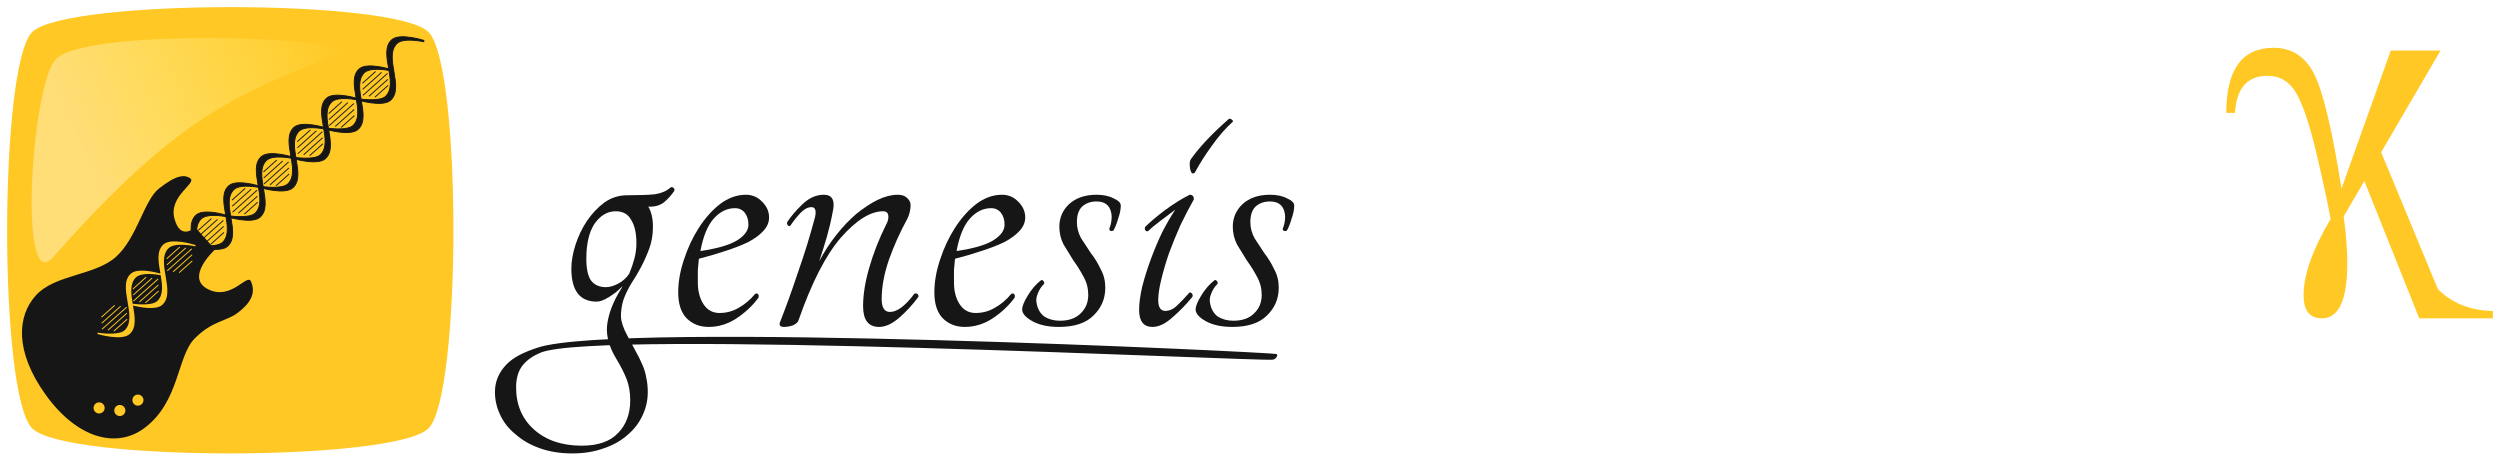
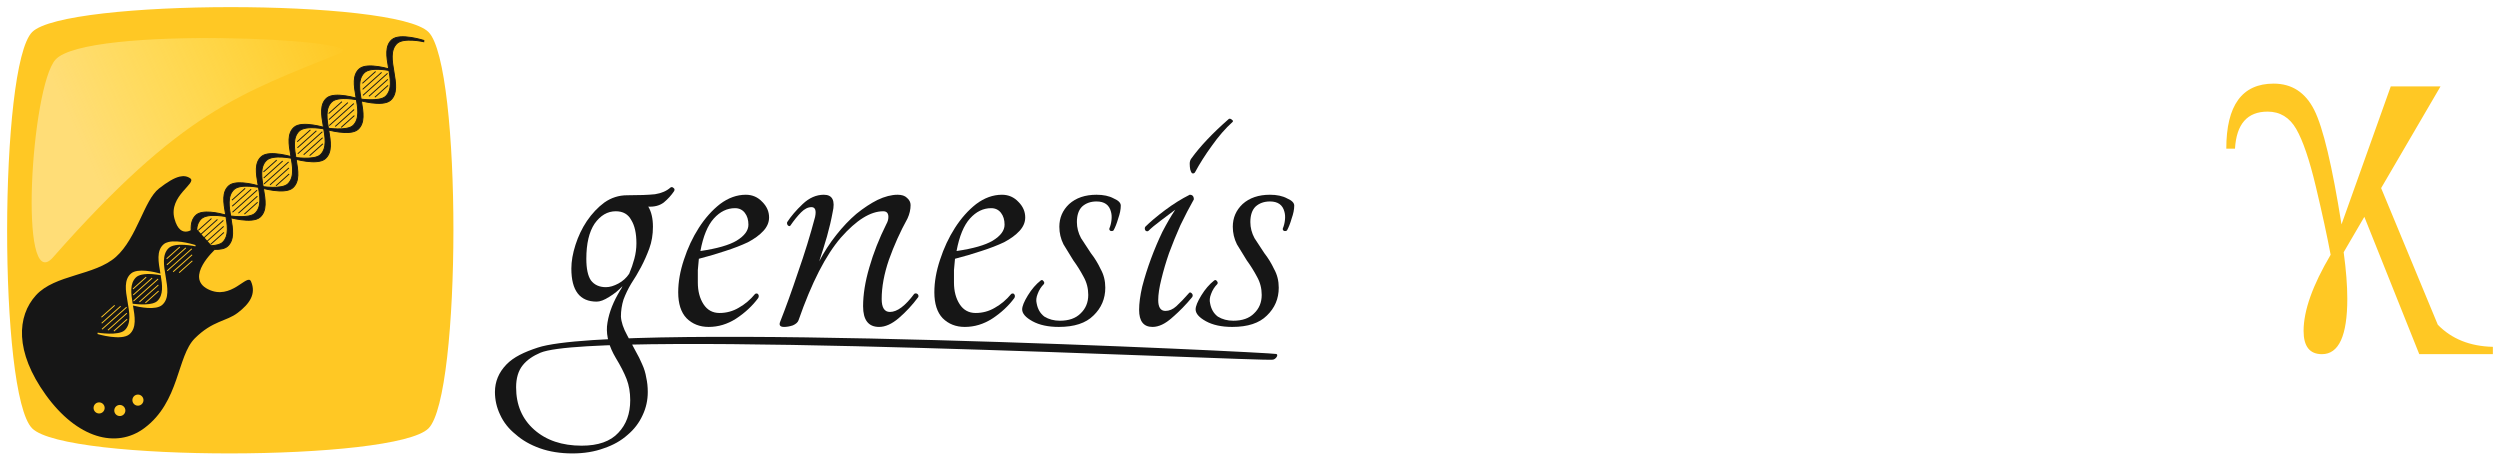
<svg xmlns="http://www.w3.org/2000/svg" xmlns:xlink="http://www.w3.org/1999/xlink" width="701.584mm" height="129.245mm" viewBox="0 0 701.584 129.245" version="1.1" id="svg8">
  <defs id="defs2">
    <linearGradient id="linearGradient3792">
      <stop id="stop3794" offset="0" style="stop-color:#ffee6f;stop-opacity:1;" />
      <stop id="stop3796" offset="1" style="stop-color:#ffee6f;stop-opacity:0;" />
    </linearGradient>
    <linearGradient id="linearGradient3792-9">
      <stop style="stop-color:#ffdd77;stop-opacity:1;" offset="0" id="stop3794-3" />
      <stop style="stop-color:#ffee6f;stop-opacity:0;" offset="1" id="stop3796-3" />
    </linearGradient>
    <linearGradient y2="47.948" x2="362.668" y1="169.715" x1="85.564" gradientUnits="userSpaceOnUse" id="linearGradient3328" xlink:href="#linearGradient3792-9" />
    <linearGradient gradientUnits="userSpaceOnUse" y2="47.948" x2="362.668" y1="169.715" x1="85.564" id="linearGradient3798" xlink:href="#linearGradient3792-7" gradientTransform="matrix(4.00463,0,0,4.00463,4329.624,3400.154)" />
    <linearGradient id="linearGradient3792-7">
      <stop id="stop3794-5" offset="0" style="stop-color:#eece6d;stop-opacity:0.595;" />
      <stop id="stop3796-35" offset="1" style="stop-color:#d7be00;stop-opacity:0;" />
    </linearGradient>
    <linearGradient xlink:href="#linearGradient3792-9" id="linearGradient5003" gradientUnits="userSpaceOnUse" x1="85.564" y1="169.715" x2="362.668" y2="47.948" />
  </defs>
  <g id="layer1" transform="translate(257.4424,-45.65717)">
    <g transform="matrix(0.2645833,0,0,0.2645833,-260.1637,41.95037)" id="layer1-6">
      <g style="display:none" transform="translate(494.6981,-740.8435)" id="layer1-1">
        <flowRoot transform="matrix(2.28241,0,0,2.28241,0.7027058,-1437.083)" style="font-style:normal;font-weight:normal;line-height:0.01%;font-family:sans-serif;letter-spacing:0px;word-spacing:0px;fill:#161616;fill-opacity:1;stroke:none" id="flowRoot3167" xml:space="preserve">
          <flowRegion style="font-family:sans-serif" id="flowRegion3169">
            <rect style="font-family:sans-serif;fill:#161616;fill-opacity:1" y="538.195" x="43.437" height="455.579" width="768.726" id="rect3171" />
          </flowRegion>
          <flowPara style="font-style:normal;font-variant:normal;font-weight:normal;font-stretch:normal;font-size:144px;line-height:2.54;font-family:Tangerine;-inkscape-font-specification:Tangerine;fill:#161616;fill-opacity:1" id="flowPara3173">genesis</flowPara>
        </flowRoot>
      </g>
      <g transform="translate(11.81371,2.328425)" id="layer1-5">
        <path style="fill:#ffc824;fill-opacity:1;stroke:none" d="m 32.595,45.669 c 35.056,-35.056 384.956,-35.419 420.375,0 35.419,35.419 35.056,385.318 0,420.375 -35.056,35.056 -384.594,35.781 -420.375,0 -35.781,-35.781 -35.056,-385.318 0,-420.375 z" id="rect4123-8" />
        <g transform="rotate(-11.36078,-483.1548,-902.7111)" id="g4535-4">
          <path style="display:inline;fill:#161616;fill-opacity:1;stroke:none" d="m 208.438,112.688 c -5.921,0.248 -13.638,2.979 -23.75,8.031 -17.977,8.981 -33.235,46.975 -59.094,62.125 -25.859,15.15 -67.14,5.487 -91.188,23.219 -24.047,17.732 -34.037,54.04 -10.562,105.719 23.474,51.678 61.947,70.839 95.406,55.094 42.514,-20.006 48.917,-68.033 71.406,-82.875 22.489,-14.842 36.067,-10.781 50,-17.594 13.933,-6.813 23.307,-15.503 20.281,-29.781 -2.086,-9.844 -24.602,16.288 -46.469,-1 -21.867,-17.288 15.781,-39.75 15.781,-39.75 l -16.094,-27.281 c 0,0 -18.137,11.714 -19.719,-13.281 -1.582,-24.995 31.074,-32.058 24.844,-38.625 -2.726,-2.873 -6.239,-4.193 -10.844,-4 z m -25.125,65.656 c 11.048,-0.416 27.531,8.844 27.531,8.844 L 210.5,188.531 c 0,0 -20.124,-9.044 -28.312,-3.75 -16.736,10.819 -1.054,47.462 -18.469,57.656 -7.801,4.567 -24.167,-2.392 -30.562,-5.438 -0.349,11.934 -0.684,23.871 -9.5,29.031 -9.787,5.729 -33.344,-6.812 -33.344,-6.812 L 90.75,257.812 c 0,0 21.182,8.082 28.844,3 16.553,-10.98 0.672,-47.702 18.219,-57.531 7.96,-4.459 24.519,3.15 30.562,6.219 0.308,-12.273 0.361,-24.693 9.5,-29.812 1.534,-0.859 3.392,-1.267 5.438,-1.344 z m 10.594,7.094 0.5,0.844 -16.219,9.562 -0.5,-0.844 z m 6.031,2.188 0.5,0.875 -23.25,13.688 -0.5,-0.875 z m 5.969,2.25 0.5,0.844 -30.156,17.75 -0.5,-0.844 z m -0.938,6.281 0.5,0.875 -23.25,13.688 -0.5,-0.875 z m -1,6.344 0.5,0.844 -16.219,9.562 -0.5,-0.875 z m -55.094,4.219 c -2.599,0.032 -4.959,0.498 -6.75,1.656 -7.804,5.045 -8.559,15.713 -8.906,26.688 5.644,1.901 20.297,6.229 26.438,2.156 7.521,-4.989 8.349,-15.289 8.656,-25.969 -3.839,-1.53 -12.411,-4.617 -19.438,-4.531 z m 3.688,3.062 0.5,0.875 -16.219,9.562 -0.5,-0.875 z m 6,2.219 0.531,0.844 -23.25,13.688 -0.5,-0.844 z m 5.969,2.219 0.531,0.875 -30.156,17.75 -0.531,-0.875 z m -0.938,6.312 0.5,0.844 -23.219,13.688 -0.531,-0.844 z m -1,6.312 0.5,0.875 -16.219,9.531 -0.5,-0.844 z m -48.688,5.719 0.5,0.844 -16.219,9.562 -0.5,-0.875 z m 6.031,2.188 0.5,0.844 -23.25,13.688 -0.5,-0.844 z m 5.969,2.219 0.5,0.875 -30.156,17.75 -0.5,-0.875 z m -0.969,6.312 0.531,0.844 -23.25,13.688 -0.5,-0.844 z m -1,6.312 0.531,0.875 -16.25,9.562 -0.5,-0.875 z M 76.531,330.5 c 3.255,0 5.906,2.652 5.906,5.906 0,3.255 -2.652,5.875 -5.906,5.875 -3.255,0 -5.875,-2.62 -5.875,-5.875 0,-3.255 2.62,-5.906 5.875,-5.906 z m 42,0 c 3.255,0 5.906,2.652 5.906,5.906 0,3.255 -2.652,5.875 -5.906,5.875 -3.255,0 -5.875,-2.62 -5.875,-5.875 0,-3.255 2.62,-5.906 5.875,-5.906 z m -21,7 c 3.255,0 5.906,2.652 5.906,5.906 0,3.255 -2.652,5.875 -5.906,5.875 -3.255,0 -5.875,-2.62 -5.875,-5.875 0,-3.255 2.62,-5.906 5.875,-5.906 z" transform="translate(-249.796,197.1437)" id="path3008-3-5" />
          <g id="g4496-7">
            <g transform="rotate(59.50698,711.5657,-151.3682)" id="g4174-6" style="display:inline;fill:#161616;fill-opacity:1;stroke:#161616;stroke-opacity:1">
              <path id="path4176-7" d="m 792.541,493.972 v 34.995" style="fill:#161616;fill-opacity:1;stroke:#161616;stroke-width:1;stroke-linecap:butt;stroke-linejoin:miter;stroke-miterlimit:4;stroke-dasharray:none;stroke-opacity:1" />
              <path id="path4178-7" d="m 797.49,497.983 v 26.972" style="fill:#161616;fill-opacity:1;stroke:#161616;stroke-width:1;stroke-linecap:butt;stroke-linejoin:miter;stroke-miterlimit:4;stroke-dasharray:none;stroke-opacity:1" />
              <path id="path4180-1" d="m 802.44,502.056 v 18.826" style="fill:#161616;fill-opacity:1;stroke:#161616;stroke-width:1;stroke-linecap:butt;stroke-linejoin:miter;stroke-miterlimit:4;stroke-dasharray:none;stroke-opacity:1" />
              <path style="fill:#161616;fill-opacity:1;stroke:#161616;stroke-width:1;stroke-linecap:butt;stroke-linejoin:miter;stroke-miterlimit:4;stroke-dasharray:none;stroke-opacity:1" d="m 787.592,497.983 v 26.972" id="path4182-5" />
              <path style="fill:#161616;fill-opacity:1;stroke:#161616;stroke-width:1;stroke-linecap:butt;stroke-linejoin:miter;stroke-miterlimit:4;stroke-dasharray:none;stroke-opacity:1" d="m 782.642,502.056 v 18.826" id="path4184-7" />
            </g>
            <g id="g4186-8" transform="rotate(59.50698,669.5803,-175.3682)" style="display:inline;fill:#161616;fill-opacity:1;stroke:#161616;stroke-opacity:1">
              <path style="fill:#161616;fill-opacity:1;stroke:#161616;stroke-width:1;stroke-linecap:butt;stroke-linejoin:miter;stroke-miterlimit:4;stroke-dasharray:none;stroke-opacity:1" d="m 792.541,493.972 v 34.995" id="path4188-5" />
              <path style="fill:#161616;fill-opacity:1;stroke:#161616;stroke-width:1;stroke-linecap:butt;stroke-linejoin:miter;stroke-miterlimit:4;stroke-dasharray:none;stroke-opacity:1" d="m 797.49,497.983 v 26.972" id="path4190-3" />
              <path style="fill:#161616;fill-opacity:1;stroke:#161616;stroke-width:1;stroke-linecap:butt;stroke-linejoin:miter;stroke-miterlimit:4;stroke-dasharray:none;stroke-opacity:1" d="m 802.44,502.056 v 18.826" id="path4192-8" />
              <path id="path4194-4" d="m 787.592,497.983 v 26.972" style="fill:#161616;fill-opacity:1;stroke:#161616;stroke-width:1;stroke-linecap:butt;stroke-linejoin:miter;stroke-miterlimit:4;stroke-dasharray:none;stroke-opacity:1" />
              <path id="path4196-2" d="m 782.642,502.056 v 18.826" style="fill:#161616;fill-opacity:1;stroke:#161616;stroke-width:1;stroke-linecap:butt;stroke-linejoin:miter;stroke-miterlimit:4;stroke-dasharray:none;stroke-opacity:1" />
            </g>
            <g id="g4198-9" transform="rotate(59.50698,630.3482,-197.7943)" style="display:inline;fill:#161616;fill-opacity:1;stroke:#161616;stroke-opacity:1">
              <path style="fill:#161616;fill-opacity:1;stroke:#161616;stroke-width:1;stroke-linecap:butt;stroke-linejoin:miter;stroke-miterlimit:4;stroke-dasharray:none;stroke-opacity:1" d="m 792.541,493.972 v 34.995" id="path4200-9" />
              <path style="fill:#161616;fill-opacity:1;stroke:#161616;stroke-width:1;stroke-linecap:butt;stroke-linejoin:miter;stroke-miterlimit:4;stroke-dasharray:none;stroke-opacity:1" d="m 797.49,497.983 v 26.972" id="path4202-9" />
              <path style="fill:#161616;fill-opacity:1;stroke:#161616;stroke-width:1;stroke-linecap:butt;stroke-linejoin:miter;stroke-miterlimit:4;stroke-dasharray:none;stroke-opacity:1" d="m 802.44,502.056 v 18.826" id="path4204-1" />
              <path id="path4206-2" d="m 787.592,497.983 v 26.972" style="fill:#161616;fill-opacity:1;stroke:#161616;stroke-width:1;stroke-linecap:butt;stroke-linejoin:miter;stroke-miterlimit:4;stroke-dasharray:none;stroke-opacity:1" />
              <path id="path4208-1" d="m 782.642,502.056 v 18.826" style="fill:#161616;fill-opacity:1;stroke:#161616;stroke-width:1;stroke-linecap:butt;stroke-linejoin:miter;stroke-miterlimit:4;stroke-dasharray:none;stroke-opacity:1" />
            </g>
            <g transform="rotate(59.50698,588.3628,-221.7944)" id="g4210-0" style="display:inline;fill:#161616;fill-opacity:1;stroke:#161616;stroke-opacity:1">
              <path id="path4212-4" d="m 792.541,493.972 v 34.995" style="fill:#161616;fill-opacity:1;stroke:#161616;stroke-width:1;stroke-linecap:butt;stroke-linejoin:miter;stroke-miterlimit:4;stroke-dasharray:none;stroke-opacity:1" />
              <path id="path4214-1" d="m 797.49,497.983 v 26.972" style="fill:#161616;fill-opacity:1;stroke:#161616;stroke-width:1;stroke-linecap:butt;stroke-linejoin:miter;stroke-miterlimit:4;stroke-dasharray:none;stroke-opacity:1" />
              <path id="path4216-6" d="m 802.44,502.056 v 18.826" style="fill:#161616;fill-opacity:1;stroke:#161616;stroke-width:1;stroke-linecap:butt;stroke-linejoin:miter;stroke-miterlimit:4;stroke-dasharray:none;stroke-opacity:1" />
              <path style="fill:#161616;fill-opacity:1;stroke:#161616;stroke-width:1;stroke-linecap:butt;stroke-linejoin:miter;stroke-miterlimit:4;stroke-dasharray:none;stroke-opacity:1" d="m 787.592,497.983 v 26.972" id="path4218-9" />
              <path style="fill:#161616;fill-opacity:1;stroke:#161616;stroke-width:1;stroke-linecap:butt;stroke-linejoin:miter;stroke-miterlimit:4;stroke-dasharray:none;stroke-opacity:1" d="m 782.642,502.056 v 18.826" id="path4220-7" />
            </g>
            <g id="g4222-4" transform="rotate(59.50698,549.0677,-244.2566)" style="display:inline;fill:#161616;fill-opacity:1;stroke:#161616;stroke-opacity:1">
              <path style="fill:#161616;fill-opacity:1;stroke:#161616;stroke-width:1;stroke-linecap:butt;stroke-linejoin:miter;stroke-miterlimit:4;stroke-dasharray:none;stroke-opacity:1" d="m 792.541,493.972 v 34.995" id="path4224-9" />
              <path style="fill:#161616;fill-opacity:1;stroke:#161616;stroke-width:1;stroke-linecap:butt;stroke-linejoin:miter;stroke-miterlimit:4;stroke-dasharray:none;stroke-opacity:1" d="m 797.49,497.983 v 26.972" id="path4226-5" />
              <path style="fill:#161616;fill-opacity:1;stroke:#161616;stroke-width:1;stroke-linecap:butt;stroke-linejoin:miter;stroke-miterlimit:4;stroke-dasharray:none;stroke-opacity:1" d="m 802.44,502.056 v 18.826" id="path4228-4" />
              <path id="path4230-4" d="m 787.592,497.983 v 26.972" style="fill:#161616;fill-opacity:1;stroke:#161616;stroke-width:1;stroke-linecap:butt;stroke-linejoin:miter;stroke-miterlimit:4;stroke-dasharray:none;stroke-opacity:1" />
              <path id="path4232-0" d="m 782.642,502.056 v 18.826" style="fill:#161616;fill-opacity:1;stroke:#161616;stroke-width:1;stroke-linecap:butt;stroke-linejoin:miter;stroke-miterlimit:4;stroke-dasharray:none;stroke-opacity:1" />
            </g>
            <g transform="rotate(59.50698,507.0823,-268.2566)" id="g4234-3" style="display:inline;fill:#161616;fill-opacity:1;stroke:#161616;stroke-opacity:1">
              <path id="path4236-2" d="m 792.541,493.972 v 34.995" style="fill:#161616;fill-opacity:1;stroke:#161616;stroke-width:1;stroke-linecap:butt;stroke-linejoin:miter;stroke-miterlimit:4;stroke-dasharray:none;stroke-opacity:1" />
              <path id="path4238-7" d="m 797.49,497.983 v 26.972" style="fill:#161616;fill-opacity:1;stroke:#161616;stroke-width:1;stroke-linecap:butt;stroke-linejoin:miter;stroke-miterlimit:4;stroke-dasharray:none;stroke-opacity:1" />
              <path id="path4240-0" d="m 802.44,502.056 v 18.826" style="fill:#161616;fill-opacity:1;stroke:#161616;stroke-width:1;stroke-linecap:butt;stroke-linejoin:miter;stroke-miterlimit:4;stroke-dasharray:none;stroke-opacity:1" />
              <path style="fill:#161616;fill-opacity:1;stroke:#161616;stroke-width:1;stroke-linecap:butt;stroke-linejoin:miter;stroke-miterlimit:4;stroke-dasharray:none;stroke-opacity:1" d="m 787.592,497.983 v 26.972" id="path4242-5" />
              <path style="fill:#161616;fill-opacity:1;stroke:#161616;stroke-width:1;stroke-linecap:butt;stroke-linejoin:miter;stroke-miterlimit:4;stroke-dasharray:none;stroke-opacity:1" d="m 782.642,502.056 v 18.826" id="path4244-5" />
            </g>
            <path id="path4274-0" style="fill:#161616;fill-opacity:1;stroke:#161616;stroke-width:1px;stroke-linecap:butt;stroke-linejoin:miter;stroke-opacity:1" d="m 14.892,328.175 c -2.538,-0.061 -4.847,0.344 -6.688,1.375 -17.547,9.829 -1.666,46.52 -18.219,57.5 -2.829,1.877 -7.511,1.957 -12.281,1.312 l 2.688,4.531 c 5.171,1.137 10.247,1.371 13.656,-0.625 17.415,-10.194 1.701,-46.806 18.438,-57.625 8.189,-5.294 28.344,3.719 28.344,3.719 l 0.344,-1.344 c 0,0 -15.284,-8.581 -26.281,-8.844 z m -13.819,32.356 -0.42,1.412 c 0,0 23.545,12.546 33.332,6.817 17.415,-10.194 1.723,-46.834 18.46,-57.654 8.189,-5.294 28.329,3.734 28.329,3.734 l 0.348,-1.345 c 0,0 -23.15,-12.978 -32.968,-7.478 -17.547,9.829 -1.676,46.538 -18.229,57.518 -7.661,5.082 -28.851,-3.004 -28.851,-3.004 z m 40.127,-23.63 -0.42,1.412 c 0,0 23.545,12.546 33.332,6.817 17.415,-10.194 1.723,-46.834 18.46,-57.654 8.189,-5.294 28.329,3.734 28.329,3.734 l 0.348,-1.345 c 0,0 -23.15,-12.978 -32.968,-7.478 -17.547,9.829 -1.676,46.538 -18.229,57.518 -7.661,5.082 -28.851,-3.004 -28.851,-3.004 z m 39.946,-23.523 -0.42,1.412 c 0,0 23.545,12.546 33.332,6.817 17.415,-10.194 1.723,-46.834 18.46,-57.654 8.189,-5.294 28.329,3.734 28.329,3.734 l 0.348,-1.345 c 0,0 -23.15,-12.978 -32.968,-7.478 -17.547,9.829 -1.676,46.538 -18.229,57.518 -7.661,5.082 -28.851,-3.004 -28.851,-3.004 z m 40.065,-23.593 -0.42,1.412 c 0,0 23.545,12.546 33.332,6.817 17.415,-10.194 1.723,-46.834 18.46,-57.654 8.189,-5.294 28.329,3.734 28.329,3.734 l 0.348,-1.345 c 0,0 -23.15,-12.978 -32.968,-7.478 -17.547,9.829 -1.676,46.538 -18.229,57.518 -7.661,5.082 -28.851,-3.004 -28.851,-3.004 z m 39.946,-23.523 -0.42,1.412 c 0,0 23.545,12.546 33.332,6.817 17.415,-10.194 1.723,-46.834 18.46,-57.654 8.189,-5.294 28.329,3.734 28.329,3.734 l 0.348,-1.345 c 0,0 -23.15,-12.978 -32.968,-7.478 -17.547,9.829 -1.676,46.538 -18.229,57.518 -7.661,5.082 -28.851,-3.004 -28.851,-3.004 z m -186.326,85.507 c -2.538,-0.061 -4.847,0.344 -6.688,1.375 -5.266,2.95 -7.505,8.318 -8.531,14.688 2.739,-0.812 4.75,-2.094 4.75,-2.094 l 1.25,2.125 c 1.265,-4.016 3.33,-7.374 6.812,-9.625 8.189,-5.294 28.344,3.719 28.344,3.719 l 0.344,-1.344 c 0,0 -15.284,-8.581 -26.281,-8.844 z" />
          </g>
        </g>
        <path id="path4045-5" d="M 57.314,74.945 C 90.072,38.478 396.095,52.946 359.503,67.874 253.439,111.142 191.308,129.613 54.687,284.671 17.636,326.723 31.55,103.626 57.314,74.945 Z" style="fill:url(#linearGradient3328);fill-opacity:1;stroke:none" />
      </g>
      <g transform="matrix(1.666262,0,0,1.666262,119.589,-109.4589)" id="layer3">
        <g id="flowRoot3167-9" style="font-style:normal;font-weight:normal;font-size:9px;line-height:254%;font-family:Sans;letter-spacing:0px;word-spacing:0px;fill:#161616;fill-opacity:1;stroke:none" transform="matrix(2.28241,0,0,2.28241,187.7845,-1572.273)">
          <path id="path3069" style="font-variant:normal;font-stretch:normal;font-size:144px;font-family:Tangerine;-inkscape-font-specification:Tangerine;fill:#161616" d="m 75.981,773.628 c 0.288,-0.192 0.576,-0.144 0.864,0.144 0.288,0.192 0.336,0.48 0.144,0.864 -0.768,1.152 -1.728,2.208 -2.88,3.168 -1.152,0.864 -2.592,1.248 -4.32,1.152 0.864,1.44 1.296,3.312 1.296,5.616 -2.8e-5,2.208 -0.336,4.224 -1.008,6.048 -0.672,1.824 -1.44,3.552 -2.304,5.184 -0.864,1.632 -1.776,3.168 -2.736,4.608 -0.864,1.44 -1.584,2.928 -2.16,4.464 -0.48,1.536 -0.72,3.12 -0.72,4.752 0.096,1.536 0.672,3.264 1.728,5.184 0.864,1.632 1.632,3.072 2.304,4.32 0.768,1.344 1.392,2.592 1.872,3.744 0.576,1.248 0.96,2.496 1.152,3.744 0.288,1.248 0.432,2.592 0.432,4.032 -2.6e-5,2.304 -0.48,4.464 -1.44,6.48 -0.96,2.112 -2.352,3.936 -4.176,5.472 -1.824,1.632 -4.032,2.88 -6.624,3.744 -2.592,0.96 -5.52,1.44 -8.784,1.44 -3.36,-4e-5 -6.384,-0.48 -9.072,-1.44 -2.688,-0.96 -4.944,-2.256 -6.768,-3.888 -1.92,-1.536 -3.36,-3.36 -4.32,-5.472 -0.96,-2.016 -1.44,-4.128 -1.44,-6.336 1.6e-5,-2.88 1.056,-5.424 3.168,-7.632 2.016,-2.112 5,-3.509 8.784,-4.752 22.773,-7.48 204.579,1.332 205.974,1.785 0.686,0.223 -0.124,1.497 -1.004,1.593 -4.564,0.497 -188.649,-8.593 -204.25,-1.938 -1.984,0.846 -3.648,1.92 -4.896,3.456 -1.248,1.536 -1.872,3.6 -1.872,6.192 1.1e-5,4.896 1.68,8.832 5.04,11.808 3.36,2.976 7.776,4.464 13.248,4.464 4.608,-4e-5 8.016,-1.2 10.224,-3.6 2.208,-2.304 3.312,-5.328 3.312,-9.072 -2.1e-5,-2.208 -0.336,-4.176 -1.008,-5.904 -0.672,-1.728 -1.68,-3.696 -3.024,-5.904 -1.824,-3.072 -2.64,-6 -2.448,-8.784 0.288,-2.88 1.296,-5.856 3.024,-8.928 0.192,-0.384 0.384,-0.72 0.576,-1.008 0.288,-0.384 0.528,-0.816 0.72,-1.296 -1.056,1.152 -2.304,2.16 -3.744,3.024 -1.344,0.864 -2.496,1.296 -3.456,1.296 -4.704,0 -7.056,-3.072 -7.056,-9.216 -5e-6,-2.016 0.384,-4.224 1.152,-6.624 0.768,-2.4 1.824,-4.608 3.168,-6.624 1.44,-2.112 3.072,-3.84 4.896,-5.184 1.92,-1.344 4.032,-2.016 6.336,-2.016 3.36,3e-5 5.952,-0.096 7.776,-0.288 1.824,-0.288 3.264,-0.912 4.32,-1.872 m -11.52,24.048 c 0.576,-1.344 1.056,-2.736 1.44,-4.176 0.384,-1.44 0.576,-2.88 0.576,-4.32 -2.3e-5,-2.784 -0.48,-4.944 -1.44,-6.48 -0.864,-1.632 -2.304,-2.448 -4.32,-2.448 -2.304,3e-5 -4.272,1.152 -5.904,3.456 -1.536,2.304 -2.304,5.568 -2.304,9.792 -9e-6,2.784 0.432,4.8 1.296,6.048 0.96,1.248 2.352,1.872 4.176,1.872 1.056,10e-6 2.208,-0.336 3.456,-1.008 1.248,-0.672 2.256,-1.584 3.024,-2.736" />
          <path id="path3071" style="font-variant:normal;font-stretch:normal;font-size:144px;font-family:Tangerine;-inkscape-font-specification:Tangerine;fill:#161616" d="m 103.477,781.98 c -3e-5,1.344 -0.528,2.592 -1.584,3.744 -1.056,1.152 -2.496,2.208 -4.32,3.168 -1.824,0.864 -3.936,1.68 -6.336,2.448 -2.304,0.768 -4.752,1.488 -7.344,2.16 -0.096,1.056 -0.192,2.112 -0.288,3.168 -1e-5,1.056 -1e-5,2.208 0,3.456 -1e-5,2.4 0.528,4.416 1.584,6.048 1.056,1.632 2.544,2.448 4.464,2.448 1.92,0 3.696,-0.48 5.328,-1.44 1.728,-0.96 3.264,-2.256 4.608,-3.888 0.384,-0.192 0.672,-0.144 0.864,0.144 0.192,0.288 0.192,0.624 0,1.008 -1.632,2.208 -3.696,4.128 -6.192,5.76 -2.4,1.536 -4.944,2.304 -7.632,2.304 -2.496,0 -4.56,-0.816 -6.192,-2.448 -1.536,-1.632 -2.304,-4.032 -2.304,-7.2 -4e-6,-2.88 0.528,-5.904 1.584,-9.072 1.056,-3.264 2.448,-6.24 4.176,-8.928 1.728,-2.688 3.696,-4.896 5.904,-6.624 2.304,-1.728 4.704,-2.592 7.2,-2.592 1.824,3e-5 3.36,0.672 4.608,2.016 1.248,1.248 1.872,2.688 1.872,4.32 m -9.504,-2.592 c -2.208,3e-5 -4.176,0.96 -5.904,2.88 -1.728,1.92 -2.976,4.944 -3.744,9.072 4.608,-0.672 7.968,-1.632 10.08,-2.88 2.208,-1.344 3.312,-2.832 3.312,-4.464 -2.4e-5,-1.344 -0.336,-2.448 -1.008,-3.312 -0.672,-0.864 -1.584,-1.296 -2.736,-1.296" />
          <path id="path3073" style="font-variant:normal;font-stretch:normal;font-size:144px;font-family:Tangerine;-inkscape-font-specification:Tangerine;fill:#161616" d="m 143.952,803.292 c 0.288,-0.192 0.576,-0.192 0.864,0 0.288,0.192 0.384,0.48 0.288,0.864 -1.632,2.208 -3.456,4.176 -5.472,5.904 -1.92,1.632 -3.744,2.448 -5.472,2.448 -2.976,0 -4.464,-1.92 -4.464,-5.76 -3e-5,-3.264 0.576,-6.864 1.728,-10.8 1.152,-4.032 2.736,-8.064 4.752,-12.096 0.384,-0.672 0.576,-1.344 0.576,-2.016 -3e-5,-1.056 -0.48,-1.584 -1.44,-1.584 -3.552,3e-5 -7.488,2.448 -11.808,7.344 -4.224,4.896 -8.16,12.576 -11.808,23.04 -0.192,0.576 -0.72,1.056 -1.584,1.44 -0.864,0.288 -1.68,0.432 -2.448,0.432 -1.056,0 -1.44,-0.432 -1.152,-1.296 1.632,-4.128 3.312,-8.784 5.04,-13.968 1.824,-5.184 3.408,-10.32 4.752,-15.408 0.384,-1.824 0.048,-2.736 -1.008,-2.736 -0.96,3e-5 -1.92,0.48 -2.88,1.44 -0.96,0.96 -1.968,2.208 -3.024,3.744 -0.192,0.192 -0.432,0.144 -0.72,-0.144 -0.192,-0.288 -0.24,-0.576 -0.144,-0.864 1.056,-1.632 2.496,-3.312 4.32,-5.04 1.824,-1.728 3.792,-2.592 5.904,-2.592 2.4,3e-5 3.216,1.632 2.448,4.896 -0.384,2.112 -0.912,4.368 -1.584,6.768 -0.672,2.304 -1.392,4.608 -2.16,6.912 1.344,-2.592 2.928,-5.04 4.752,-7.344 1.824,-2.304 3.696,-4.272 5.616,-5.904 2.016,-1.632 3.984,-2.928 5.904,-3.888 2.016,-0.96 3.888,-1.44 5.616,-1.44 1.152,3e-5 2.016,0.288 2.592,0.864 0.672,0.576 1.008,1.248 1.008,2.016 -4e-5,1.248 -0.288,2.496 -0.864,3.744 -2.016,3.648 -3.744,7.488 -5.184,11.52 -1.344,3.936 -2.016,7.584 -2.016,10.944 -3e-5,2.4 0.768,3.6 2.304,3.6 2.016,0 4.272,-1.68 6.768,-5.04" />
          <path id="path3075" style="font-variant:normal;font-stretch:normal;font-size:144px;font-family:Tangerine;-inkscape-font-specification:Tangerine;fill:#161616" d="m 174.914,781.98 c -3e-5,1.344 -0.528,2.592 -1.584,3.744 -1.056,1.152 -2.496,2.208 -4.32,3.168 -1.824,0.864 -3.936,1.68 -6.336,2.448 -2.304,0.768 -4.752,1.488 -7.344,2.16 -0.096,1.056 -0.192,2.112 -0.288,3.168 -1e-5,1.056 -1e-5,2.208 0,3.456 -1e-5,2.4 0.528,4.416 1.584,6.048 1.056,1.632 2.544,2.448 4.464,2.448 1.92,0 3.696,-0.48 5.328,-1.44 1.728,-0.96 3.264,-2.256 4.608,-3.888 0.384,-0.192 0.672,-0.144 0.864,0.144 0.192,0.288 0.192,0.624 0,1.008 -1.632,2.208 -3.696,4.128 -6.192,5.76 -2.4,1.536 -4.944,2.304 -7.632,2.304 -2.496,0 -4.56,-0.816 -6.192,-2.448 -1.536,-1.632 -2.304,-4.032 -2.304,-7.2 0,-2.88 0.528,-5.904 1.584,-9.072 1.056,-3.264 2.448,-6.24 4.176,-8.928 1.728,-2.688 3.696,-4.896 5.904,-6.624 2.304,-1.728 4.704,-2.592 7.2,-2.592 1.824,3e-5 3.36,0.672 4.608,2.016 1.248,1.248 1.872,2.688 1.872,4.32 m -9.504,-2.592 c -2.208,3e-5 -4.176,0.96 -5.904,2.88 -1.728,1.92 -2.976,4.944 -3.744,9.072 4.608,-0.672 7.968,-1.632 10.08,-2.88 2.208,-1.344 3.312,-2.832 3.312,-4.464 -2e-5,-1.344 -0.336,-2.448 -1.008,-3.312 -0.672,-0.864 -1.584,-1.296 -2.736,-1.296" />
          <path id="path3077" style="font-variant:normal;font-stretch:normal;font-size:144px;font-family:Tangerine;-inkscape-font-specification:Tangerine;fill:#161616" d="m 194.797,775.644 c 1.92,3e-5 3.504,0.336 4.752,1.008 1.344,0.576 2.016,1.248 2.016,2.016 -3e-5,1.056 -0.24,2.256 -0.72,3.6 -0.384,1.344 -0.816,2.448 -1.296,3.312 -0.192,0.192 -0.48,0.24 -0.864,0.144 -0.288,-0.192 -0.384,-0.432 -0.288,-0.72 0.288,-0.672 0.48,-1.44 0.576,-2.304 0.096,-0.864 0.048,-1.632 -0.144,-2.304 -0.48,-1.92 -1.824,-2.88 -4.032,-2.88 -1.632,3e-5 -2.976,0.48 -4.032,1.44 -0.96,0.96 -1.44,2.4 -1.44,4.32 -1e-5,1.536 0.384,3.024 1.152,4.464 0.864,1.344 1.776,2.736 2.736,4.176 1.056,1.344 1.968,2.832 2.736,4.464 0.864,1.536 1.296,3.264 1.296,5.184 -2e-5,3.072 -1.104,5.664 -3.312,7.776 -2.112,2.112 -5.328,3.168 -9.648,3.168 -2.976,0 -5.424,-0.528 -7.344,-1.584 -1.92,-1.056 -2.88,-2.16 -2.88,-3.312 0,-0.864 0.528,-2.16 1.584,-3.888 1.056,-1.728 2.256,-3.12 3.6,-4.176 0.288,-0.192 0.528,-0.144 0.72,0.144 0.288,0.288 0.336,0.576 0.144,0.864 -0.768,0.768 -1.344,1.68 -1.728,2.736 -0.384,0.96 -0.48,1.824 -0.288,2.592 0.288,1.632 1.008,2.88 2.16,3.744 1.248,0.768 2.688,1.152 4.32,1.152 2.496,0 4.416,-0.672 5.76,-2.016 1.44,-1.344 2.16,-3.072 2.16,-5.184 -2e-5,-1.824 -0.432,-3.504 -1.296,-5.04 -0.864,-1.632 -1.824,-3.168 -2.88,-4.608 -0.96,-1.536 -1.872,-3.024 -2.736,-4.464 -0.768,-1.536 -1.152,-3.168 -1.152,-4.896 -1e-5,-2.496 0.912,-4.608 2.736,-6.336 1.92,-1.728 4.464,-2.592 7.632,-2.592" />
          <path id="path3079" style="font-variant:normal;font-stretch:normal;font-size:144px;font-family:Tangerine;-inkscape-font-specification:Tangerine;fill:#161616" d="m 209.269,785.723 c -0.288,0.192 -0.576,0.144 -0.864,-0.144 -0.192,-0.384 -0.192,-0.72 0,-1.008 1.344,-1.344 3.168,-2.88 5.472,-4.608 2.304,-1.728 4.608,-3.168 6.912,-4.32 0.768,3e-5 1.152,0.432 1.152,1.296 -1.248,2.208 -2.496,4.608 -3.744,7.2 -1.152,2.592 -2.208,5.184 -3.168,7.776 -0.864,2.496 -1.584,4.944 -2.16,7.344 -0.576,2.304 -0.864,4.224 -0.864,5.76 -1e-5,2.016 0.672,3.024 2.016,3.024 1.056,0 2.064,-0.432 3.024,-1.296 1.056,-0.96 2.256,-2.208 3.6,-3.744 0.192,-0.192 0.432,-0.144 0.72,0.144 0.288,0.288 0.336,0.624 0.144,1.008 -1.728,2.112 -3.6,4.032 -5.616,5.76 -1.92,1.728 -3.744,2.592 -5.472,2.592 -2.496,0 -3.744,-1.584 -3.744,-4.752 0,-1.824 0.288,-3.984 0.864,-6.48 0.672,-2.592 1.488,-5.184 2.448,-7.776 0.96,-2.592 2.016,-5.088 3.168,-7.488 1.248,-2.4 2.448,-4.464 3.6,-6.192 -1.056,0.768 -2.4,1.776 -4.032,3.024 -1.536,1.152 -2.688,2.112 -3.456,2.88 m 12.96,-16.272 c -0.288,0.288 -0.576,0.336 -0.864,0.144 -0.192,-0.288 -0.336,-0.624 -0.432,-1.008 -0.096,-0.48 -0.144,-1.008 -0.144,-1.584 -2e-5,-0.576 0.144,-1.056 0.432,-1.44 2.496,-3.456 6,-7.152 10.512,-11.088 0.288,-0.096 0.576,5e-5 0.864,0.288 0.288,0.192 0.336,0.384 0.144,0.576 -2.016,1.824 -3.936,4.032 -5.76,6.624 -1.824,2.496 -3.408,4.992 -4.752,7.488" />
          <path id="path3081" style="font-variant:normal;font-stretch:normal;font-size:144px;font-family:Tangerine;-inkscape-font-specification:Tangerine;fill:#161616" d="m 243.172,775.644 c 1.92,3e-5 3.504,0.336 4.752,1.008 1.344,0.576 2.016,1.248 2.016,2.016 -3e-5,1.056 -0.24,2.256 -0.72,3.6 -0.384,1.344 -0.816,2.448 -1.296,3.312 -0.192,0.192 -0.48,0.24 -0.864,0.144 -0.288,-0.192 -0.384,-0.432 -0.288,-0.72 0.288,-0.672 0.48,-1.44 0.576,-2.304 0.096,-0.864 0.048,-1.632 -0.144,-2.304 -0.48,-1.92 -1.824,-2.88 -4.032,-2.88 -1.632,3e-5 -2.976,0.48 -4.032,1.44 -0.96,0.96 -1.44,2.4 -1.44,4.32 -1e-5,1.536 0.384,3.024 1.152,4.464 0.864,1.344 1.776,2.736 2.736,4.176 1.056,1.344 1.968,2.832 2.736,4.464 0.864,1.536 1.296,3.264 1.296,5.184 -2e-5,3.072 -1.104,5.664 -3.312,7.776 -2.112,2.112 -5.328,3.168 -9.648,3.168 -2.976,0 -5.424,-0.528 -7.344,-1.584 -1.92,-1.056 -2.88,-2.16 -2.88,-3.312 0,-0.864 0.528,-2.16 1.584,-3.888 1.056,-1.728 2.256,-3.12 3.6,-4.176 0.288,-0.192 0.528,-0.144 0.72,0.144 0.288,0.288 0.336,0.576 0.144,0.864 -0.768,0.768 -1.344,1.68 -1.728,2.736 -0.384,0.96 -0.48,1.824 -0.288,2.592 0.288,1.632 1.008,2.88 2.16,3.744 1.248,0.768 2.688,1.152 4.32,1.152 2.496,0 4.416,-0.672 5.76,-2.016 1.44,-1.344 2.16,-3.072 2.16,-5.184 -2e-5,-1.824 -0.432,-3.504 -1.296,-5.04 -0.864,-1.632 -1.824,-3.168 -2.88,-4.608 -0.96,-1.536 -1.872,-3.024 -2.736,-4.464 -0.768,-1.536 -1.152,-3.168 -1.152,-4.896 -1e-5,-2.496 0.912,-4.608 2.736,-6.336 1.92,-1.728 4.464,-2.592 7.632,-2.592" />
        </g>
      </g>
    </g>
-     <g id="g5001" transform="matrix(0.04982862,0,0,0.04982862,161.7577,58.07375)">
+     <g id="g5001" transform="matrix(0.04982862,0,0,0.04982862,161.7577,68.12792)">
      <g style="display:inline" transform="translate(5130.414,-2553.331)" id="layer1-2">
        <flowRoot transform="matrix(1.022955,0,0,1.022955,-5573.866,431.4156)" style="color:#000000;font-style:normal;font-variant:normal;font-weight:bold;font-stretch:normal;line-height:0.01%;font-family:Tangerine;-inkscape-font-specification:'Tangerine Bold';letter-spacing:0px;word-spacing:0px;display:inline;overflow:visible;visibility:visible;fill:#000000;fill-opacity:1;fill-rule:nonzero;stroke:none;stroke-width:1px;marker:none;enable-background:accumulate" id="flowRoot3860" xml:space="preserve">
          <flowRegion id="flowRegion3862">
            <rect style="font-style:normal;font-variant:normal;font-weight:bold;font-stretch:normal;font-family:Tangerine;-inkscape-font-specification:'Tangerine Bold';fill:#000000;fill-opacity:1" y="2121.593" x="428.571" height="1822.857" width="5245.714" id="rect3864" />
          </flowRegion>
          <flowPara style="font-style:normal;font-variant:normal;font-weight:normal;font-stretch:normal;font-size:1440px;line-height:1.25;font-family:'TeX Gyre Bonum';-inkscape-font-specification:'TeX Gyre Bonum';letter-spacing:-39.102px;fill:#000000;fill-opacity:1" id="flowPara3866">
            <flowSpan id="flowSpan3880" style="letter-spacing:0px;fill:#000000;fill-opacity:1">g</flowSpan>appa</flowPara>
        </flowRoot>
        <g style="fill:#ffc824;fill-opacity:1" id="g3868" transform="matrix(1.395017,0,0,1.138923,2033.036,-1275.348)">
          <g style="fill:#ffc824;fill-opacity:1" id="g3870" transform="matrix(0.974026,0,0,0.974026,-3810.116,3345.909)">
            <path id="path3876" transform="matrix(0.7359528,0,0,0.9014366,-1360.25,16.1785)" d="m 4392.25,20 c -177.745,0.001 -266.625,122.175 -266.625,366.5 h 48.969 c 8.162,-139.191 69.36,-208.812 183.625,-208.812 69.828,8.8e-4 123.584,32.597 161.219,97.75 37.634,65.154 74.335,172.859 110.156,323.156 35.821,150.298 63.736,278.76 83.687,385.375 -101.569,171.769 -152.375,314.668 -152.375,428.687 -4e-4,87.365 34.453,131.062 103.375,131.063 95.22,-5e-4 142.843,-104.047 142.844,-312.094 -7e-4,-74.779 -6.804,-162.142 -20.406,-262.094 l 116.375,-199.25 309.187,773.188 h 414.688 V 1502.375 C 5498.193,1499.414 5394.833,1457.961 5316.844,1378 L 4997.656,608.344 5332.188,35.562 h -280.219 l -277.5,777.375 C 4721.87,481.987 4670.658,267.092 4620.781,168.25 4570.903,69.41 4494.725,20.001 4392.25,20 Z" style="font-style:normal;font-weight:normal;font-size:2050.278px;font-family:'Times New Roman';fill:#ffc824;fill-opacity:1;stroke:none" />
          </g>
        </g>
      </g>
      <g transform="translate(-0.01002569)" style="display:none" id="layer4">
        <g transform="translate(-2537.143,-560)" id="g4135">
          <g id="g3971">
            <g transform="matrix(3.765626,0,0,3.765626,6609.645,3457.281)" id="layer1-5-9">
              <path id="rect4123-6" d="m 32.595,45.669 c 35.056,-35.056 384.956,-35.419 420.375,0 35.419,35.419 35.056,385.318 0,420.375 -35.056,35.056 -384.594,35.781 -420.375,0 -35.781,-35.781 -35.056,-385.318 0,-420.375 z" style="fill:#ffc824;fill-opacity:1;stroke:none" />
              <path style="fill:url(#linearGradient5003);fill-opacity:1;stroke:none" d="M 57.314,74.945 C 90.072,38.478 396.095,52.946 359.503,67.874 253.439,111.142 191.308,129.613 54.687,284.671 17.636,326.723 31.55,103.626 57.314,74.945 Z" id="path4045-2" />
            </g>
          </g>
          <g style="display:inline;fill:#000000;fill-opacity:1" id="g3034-9" transform="matrix(1.328429,0,0,1.084559,9700.954,50.73345)">
            <g style="fill:#000000;fill-opacity:1" id="g3036-1" transform="matrix(0.974026,0,0,0.974026,-3810.116,3345.909)">
              <text id="text3038-2" y="-946.412" x="-471.24" style="font-style:normal;font-weight:normal;line-height:0%;font-family:Lello;fill:#000000;fill-opacity:1;stroke:none" xml:space="preserve">
                <tspan style="font-size:12px;line-height:1.25" y="-946.412" x="-471.24" id="tspan3040-7"> </tspan>
              </text>
              <path id="path3042-0" transform="matrix(0.7359528,0,0,0.9014366,-1360.25,16.1785)" d="m 4392.25,20 c -177.745,0.001 -266.625,122.175 -266.625,366.5 h 48.969 c 8.162,-139.191 69.36,-208.812 183.625,-208.812 69.828,8.8e-4 123.584,32.597 161.219,97.75 37.634,65.154 74.335,172.859 110.156,323.156 35.821,150.298 63.736,278.76 83.687,385.375 -101.569,171.769 -152.375,314.668 -152.375,428.687 -4e-4,87.365 34.453,131.062 103.375,131.063 95.22,-5e-4 142.843,-104.047 142.844,-312.094 -7e-4,-74.779 -6.804,-162.142 -20.406,-262.094 l 116.375,-199.25 309.187,773.188 h 414.688 V 1502.375 C 5498.193,1499.414 5394.833,1457.961 5316.844,1378 L 4997.656,608.344 5332.188,35.562 h -280.219 l -277.5,777.375 C 4721.87,481.987 4670.658,267.092 4620.781,168.25 4570.903,69.41 4494.725,20.001 4392.25,20 Z" style="font-style:normal;font-weight:normal;font-size:2050.278px;font-family:'Times New Roman';fill:#000000;fill-opacity:1;stroke:none" />
            </g>
          </g>
        </g>
      </g>
      <g transform="translate(-0.01002569)" style="display:none" id="layer3-1">
        <path id="path2987" d="m 242.047,-3859.472 c 0,0 20,-70 50,-70 55,0 140,165 140,230 0,60 -30,90 -80,90 -55,0 110,-320 110,-320 h 60 c 0,0 -190,295 -160,295 30,0 50,-55 40,-85 -10,-30 -80,-175 -110,-175 -16.499,0 -30,20 -35,35 -2.236,6.708 -15,0 -15,0 z" style="fill:#000000;fill-opacity:1;stroke:#000000;stroke-width:1px;stroke-linecap:butt;stroke-linejoin:miter;stroke-opacity:1" />
        <path id="path2989" d="m 417.047,-3799.472 110,185 h 85 c 0,0 3.75,-11.25 -10,-15 -13.75,-3.75 -45,0 -55,-15 -20,-30 -115,-190 -115,-190 l -15,35" style="fill:#000000;fill-opacity:1;stroke:#000000;stroke-width:1px;stroke-linecap:butt;stroke-linejoin:miter;stroke-opacity:1" />
        <g transform="matrix(0.974026,0,0,0.974026,-1801.306,-5348.51)" id="g3766">
          <text xml:space="preserve" style="font-style:normal;font-weight:normal;line-height:0%;font-family:Lello;fill:#000000;fill-opacity:1;stroke:none" x="-471.24" y="-946.412" id="text2171">
            <tspan style="font-size:12px;line-height:1.25" id="tspan2173" x="-471.24" y="-946.412"> </tspan>
          </text>
          <path style="font-style:normal;font-weight:normal;font-size:2050.278px;font-family:'Times New Roman';fill:#000000;fill-opacity:1;stroke:none" d="M 2083.103,53.459 V 490.946 l 260.289,-275.306 C 2446.84,107.52 2543.948,53.46 2634.716,53.459 c 35.372,9.44e-4 63.903,8.344 85.595,25.028 21.69,16.686 32.535,38.377 32.536,65.072 0,26.03 -8.511,46.719 -25.528,62.069 -17.02,15.351 -36.541,23.026 -58.565,23.026 -19.356,7.7e-4 -45.051,-8.676 -77.086,-26.029 -32.036,-17.352 -56.73,-26.028 -74.082,-26.029 -34.706,8.2e-4 -73.082,22.693 -115.128,68.076 l -175.195,189.21 330.367,414.461 c 57.396,72.08 133.481,109.455 228.254,112.125 v 37.041 H 2461.524 L 2083.103,505.962 V 997.508 H 1916.919 V 436.885 c -2e-4,-110.122 -4.338,-179.365 -13.014,-207.731 -8.676,-28.364 -28.365,-42.546 -59.066,-42.547 -18.688,8.2e-4 -41.379,5.006 -68.076,15.017 l -14.016,-36.04 276.307,-112.125 z" id="text2175" />
        </g>
        <g transform="matrix(0.974026,0,0,0.974026,429.1106,-5449.288)" id="g3778">
          <text xml:space="preserve" style="font-style:normal;font-weight:normal;line-height:0%;font-family:Lello;fill:#000000;fill-opacity:1;stroke:none" x="-471.24" y="-946.412" id="text2171-3">
            <tspan style="font-size:12px;line-height:1.25" id="tspan2173-5" x="-471.24" y="-946.412"> </tspan>
          </text>
          <path style="font-style:normal;font-weight:normal;font-size:2050.278px;font-family:'Times New Roman';fill:#000000;fill-opacity:1;stroke:none" d="m 2357.769,48.223 h 206.229 l -401.446,841.935 c 10.011,90.1 15.016,168.854 15.017,236.262 -5e-4,187.541 -35.039,281.312 -105.117,281.313 -50.723,-4e-4 -76.085,-39.377 -76.085,-118.131 -3e-4,-102.781 37.374,-231.591 112.125,-386.429 -14.683,-96.107 -35.206,-211.902 -61.568,-347.386 -26.363,-135.483 -53.393,-232.591 -81.09,-291.324 -27.698,-58.731 -67.242,-88.097 -118.632,-88.098 -84.094,7.9e-4 -129.143,62.737 -135.15,188.209 h -36.04 c 0,-220.244 65.406,-330.366 196.218,-330.367 75.417,9.31e-4 131.479,44.55 168.187,133.648 36.707,89.1 74.416,282.815 113.126,581.146 z" id="text2175-6" />
        </g>
        <path style="font-style:normal;font-weight:normal;font-size:2050.278px;font-family:'Times New Roman';fill:#000000;fill-opacity:1;stroke:none" d="m 1226.593,-4944.506 321.786,403.695 c 55.905,70.208 130.014,106.612 222.325,109.212 v 36.079 h -315.935 l -368.591,-478.779 c 62.001,-50.494 112.048,-57.336 140.416,-70.208 z" id="text2175-9" />
        <path id="path3819" d="m 2680.545,-4917.605 234.952,693.982 c 55.905,70.208 130.014,106.612 222.325,109.212 v 36.079 h -297.276 l -241.341,-739.273 c 62.001,-50.494 52.974,-87.128 81.341,-100 z" style="font-style:normal;font-weight:normal;font-size:2050.278px;font-family:'Times New Roman';fill:#000000;fill-opacity:1;stroke:none" />
        <g style="display:inline;fill:#c99c17;fill-opacity:1" id="g3868-9" transform="matrix(1.395017,0,0,1.138923,7163.46,-3828.679)">
          <g style="fill:#c99c17;fill-opacity:1" id="g3870-3" transform="matrix(0.974026,0,0,0.974026,-3810.116,3345.909)">
            <text id="text3872-6" y="-946.412" x="-471.24" style="font-style:normal;font-weight:normal;line-height:0%;font-family:Lello;fill:#c99c17;fill-opacity:1;stroke:none" xml:space="preserve">
              <tspan style="font-size:12px;line-height:1.25" y="-946.412" x="-471.24" id="tspan3874-0"> </tspan>
            </text>
            <path id="path3876-6" transform="matrix(0.7359528,0,0,0.9014366,-1360.25,16.1785)" d="m 4392.25,20 c -177.745,0.001 -266.625,122.175 -266.625,366.5 h 48.969 c 8.162,-139.191 69.36,-208.812 183.625,-208.812 69.828,8.8e-4 123.584,32.597 161.219,97.75 37.634,65.154 74.335,172.859 110.156,323.156 35.821,150.298 63.736,278.76 83.687,385.375 -101.569,171.769 -152.375,314.668 -152.375,428.687 -4e-4,87.365 34.453,131.062 103.375,131.063 95.22,-5e-4 142.843,-104.047 142.844,-312.094 -7e-4,-74.779 -6.804,-162.142 -20.406,-262.094 l 116.375,-199.25 309.187,773.188 h 414.688 V 1502.375 C 5498.193,1499.414 5394.833,1457.961 5316.844,1378 L 4997.656,608.344 5332.188,35.562 h -280.219 l -277.5,777.375 C 4721.87,481.987 4670.658,267.092 4620.781,168.25 4570.903,69.41 4494.725,20.001 4392.25,20 Z" style="font-style:normal;font-weight:normal;font-size:2050.278px;font-family:'Times New Roman';fill:#c99c17;fill-opacity:1;stroke:none" />
          </g>
        </g>
      </g>
      <g transform="translate(-0.01002569)" style="display:none" id="layer2">
        <g transform="matrix(1.071334,0,0,0.8746606,6960.595,-5206.706)" id="g3832">
          <g transform="matrix(0.974026,0,0,0.974026,-3810.116,3345.909)" id="g3822">
            <text xml:space="preserve" style="font-style:normal;font-weight:normal;line-height:0%;font-family:Lello;fill:#000000;fill-opacity:1;stroke:none" x="-471.24" y="-946.412" id="text3824">
              <tspan style="font-size:12px;line-height:1.25" id="tspan3826" x="-471.24" y="-946.412"> </tspan>
            </text>
            <path style="font-style:normal;font-weight:normal;font-size:2050.278px;font-family:'Times New Roman';fill:#000000;fill-opacity:1;stroke:none" d="m 2357.769,48.223 h 206.229 l -401.446,841.935 c 10.011,90.1 15.016,168.854 15.017,236.262 -5e-4,187.541 -35.039,281.312 -105.117,281.313 -50.723,-4e-4 -76.085,-39.377 -76.085,-118.131 -3e-4,-102.781 37.374,-231.591 112.125,-386.429 -14.683,-96.107 -35.206,-211.902 -61.568,-347.386 -26.363,-135.483 -53.393,-232.591 -81.09,-291.324 -27.698,-58.731 -67.242,-88.097 -118.632,-88.098 -84.094,7.9e-4 -129.143,62.737 -135.15,188.209 h -36.04 c 0,-220.244 65.406,-330.366 196.218,-330.367 75.417,9.31e-4 131.479,44.55 168.187,133.648 36.707,89.1 74.416,282.815 113.126,581.146 z" id="path3828" />
          </g>
          <path id="path3830" d="m -1558.681,3877.592 234.952,693.982 c 55.905,70.208 130.014,106.612 222.325,109.212 v 36.079 h -297.276 l -241.341,-739.273 c 62.001,-50.494 52.974,-87.128 81.341,-100 z" style="font-style:normal;font-weight:normal;font-size:2050.278px;font-family:'Times New Roman';fill:#000000;fill-opacity:1;stroke:none" />
        </g>
        <g id="flowRoot3013" style="color:#000000;font-style:normal;font-variant:normal;font-weight:bold;font-stretch:normal;line-height:125%;font-family:Tangerine;-inkscape-font-specification:'Tangerine Bold';letter-spacing:0px;word-spacing:0px;display:inline;overflow:visible;visibility:visible;fill:#000000;fill-opacity:1;fill-rule:nonzero;stroke:none;stroke-width:1px;marker:none;enable-background:accumulate" transform="matrix(1.022955,0,0,1.022955,-717.7278,-4561.916)">
          <path id="path3024" style="letter-spacing:0px;fill:#000000;marker:none" d="m 1209.043,2811.986 c 0,-36 -31.68,-61.92 -77.76,-61.92 -105.12,0 -151.2,82.08 -175.68,128.16 -57.6,-21.6 -90.72,-28.8 -135.36,-28.8 -164.16,0 -296.64,113.76 -296.64,256.32 0,83.52 38.88,151.2 116.64,204.48 -96.48,31.68 -141.12,76.32 -141.12,144 0,57.6 31.68,95.04 105.12,120.96 -106.56,40.32 -151.2,86.4 -151.2,156.96 0,105.12 152.64,175.68 365.76,175.68 233.28,0 384.48,-92.16 384.48,-233.28 0,-142.56 -125.28,-164.16 -217.44,-177.12 l -275.04,-37.44 c -64.8,-8.64 -93.6,-25.92 -93.6,-59.04 0,-25.92 24.48,-54.72 66.24,-76.32 57.6,18.72 86.4,23.04 135.36,23.04 237.6,0 302.4,-148.32 302.4,-241.92 0,-79.2 -44.64,-154.08 -119.52,-204.48 28.8,-43.2 51.84,-61.92 76.32,-61.92 27.36,0 38.88,27.36 76.32,27.36 31.68,0 54.72,-23.04 54.72,-54.72 m -234.72,286.56 c 0,110.88 -30.24,203.04 -151.2,203.04 -102.24,0 -152.64,-66.24 -152.64,-204.48 0,-126.72 57.6,-201.6 156.96,-201.6 99.36,0 146.88,66.24 146.88,203.04 m 128.16,622.08 c 0,53.28 -59.04,133.92 -283.68,133.92 -165.6,0 -279.36,-56.16 -279.36,-136.8 0,-54.72 41.76,-100.8 119.52,-129.6 l 295.2,36 c 106.56,12.96 148.32,40.32 148.32,96.48" />
          <path id="path3026" style="font-weight:normal;font-size:1440px;font-family:'TeX Gyre Bonum';-inkscape-font-specification:'TeX Gyre Bonum';letter-spacing:-39.102px;fill:#000000;marker:none" d="m 2050.093,3517.586 -27.36,-37.44 c -24.48,21.6 -40.32,28.8 -64.8,28.8 -79.2,0 -80.64,-72 -80.64,-141.12 v -305.28 c 0,-172.8 -159.84,-213.12 -276.48,-213.12 -141.12,0 -313.92,72 -313.92,182.88 0,34.56 31.68,63.36 69.12,63.36 40.32,0 73.44,-33.12 73.44,-73.44 l -1.44,-40.32 c 0,-41.76 64.8,-74.88 145.44,-74.88 102.24,0 167.04,50.4 167.04,129.6 v 115.2 c -149.76,15.84 -485.28,40.32 -485.28,243.36 0,103.68 93.6,178.56 221.76,178.56 96.48,0 167.04,-30.24 263.52,-110.88 27.36,77.76 76.32,110.88 161.28,110.88 60.48,0 108,-17.28 148.32,-56.16 m -309.6,-119.52 c -80.64,76.32 -141.12,106.56 -213.12,106.56 -69.12,0 -125.28,-54.72 -125.28,-123.84 0,-96.48 120.96,-159.84 338.4,-178.56 v 195.84" />
          <path id="path3028" style="font-weight:normal;font-size:1440px;font-family:'TeX Gyre Bonum';-inkscape-font-specification:'TeX Gyre Bonum';letter-spacing:-39.102px;fill:#000000;marker:none" d="m 2840.543,3207.986 c 0,-182.88 -112.32,-358.56 -313.92,-358.56 -95.04,0 -169.92,34.56 -234.72,108 v -95.04 h -48.96 c -83.52,15.84 -128.16,21.6 -213.12,28.8 v 43.2 l 30.24,2.88 c 74.88,7.2 95.04,33.12 95.04,119.52 v 666.72 c 0,77.76 -25.92,113.76 -89.28,119.52 l -36,2.88 v 43.2 h 387.36 v -43.2 l -36,-2.88 c -63.36,-5.76 -89.28,-41.76 -89.28,-119.52 v -223.2 c 66.24,50.4 136.8,73.44 227.52,73.44 182.88,0 321.12,-158.4 321.12,-365.76 m -146.88,17.28 c 0,164.16 -89.28,283.68 -210.24,283.68 -72,0 -136.8,-27.36 -191.52,-79.2 v -400.32 c 60.48,-80.64 116.64,-115.2 190.08,-115.2 128.16,0 211.68,122.4 211.68,311.04" />
          <path id="path3030" style="font-weight:normal;font-size:1440px;font-family:'TeX Gyre Bonum';-inkscape-font-specification:'TeX Gyre Bonum';letter-spacing:-39.102px;fill:#000000;marker:none" d="m 3693.003,3207.986 c 0,-182.88 -112.32,-358.56 -313.92,-358.56 -95.04,0 -169.92,34.56 -234.72,108 v -95.04 h -48.96 c -83.52,15.84 -128.16,21.6 -213.12,28.8 v 43.2 l 30.24,2.88 c 74.88,7.2 95.04,33.12 95.04,119.52 v 666.72 c 0,77.76 -25.92,113.76 -89.28,119.52 l -36,2.88 v 43.2 h 387.36 v -43.2 l -36,-2.88 c -63.36,-5.76 -89.28,-41.76 -89.28,-119.52 v -223.2 c 66.24,50.4 136.8,73.44 227.52,73.44 182.88,0 321.12,-158.4 321.12,-365.76 m -146.88,17.28 c 0,164.16 -89.28,283.68 -210.24,283.68 -72,0 -136.8,-27.36 -191.52,-79.2 v -400.32 c 60.48,-80.64 116.64,-115.2 190.08,-115.2 128.16,0 211.68,122.4 211.68,311.04" />
          <path id="path3032" style="font-weight:normal;font-size:1440px;font-family:'TeX Gyre Bonum';-inkscape-font-specification:'TeX Gyre Bonum';letter-spacing:-39.102px;fill:#000000;marker:none" d="m 4551.223,3517.586 -27.36,-37.44 c -24.48,21.6 -40.32,28.8 -64.8,28.8 -79.2,0 -80.64,-72 -80.64,-141.12 v -305.28 c 0,-172.8 -159.84,-213.12 -276.48,-213.12 -141.12,0 -313.92,72 -313.92,182.88 0,34.56 31.68,63.36 69.12,63.36 40.32,0 73.44,-33.12 73.44,-73.44 l -1.44,-40.32 c 0,-41.76 64.8,-74.88 145.44,-74.88 102.24,0 167.04,50.4 167.04,129.6 v 115.2 c -149.76,15.84 -485.28,40.32 -485.28,243.36 0,103.68 93.6,178.56 221.76,178.56 96.48,0 167.04,-30.24 263.52,-110.88 27.36,77.76 76.32,110.88 161.28,110.88 60.48,0 108,-17.28 148.32,-56.16 m -309.6,-119.52 c -80.64,76.32 -141.12,106.56 -213.12,106.56 -69.12,0 -125.28,-54.72 -125.28,-123.84 0,-96.48 120.96,-159.84 338.4,-178.56 v 195.84" />
        </g>
      </g>
    </g>
  </g>
</svg>
